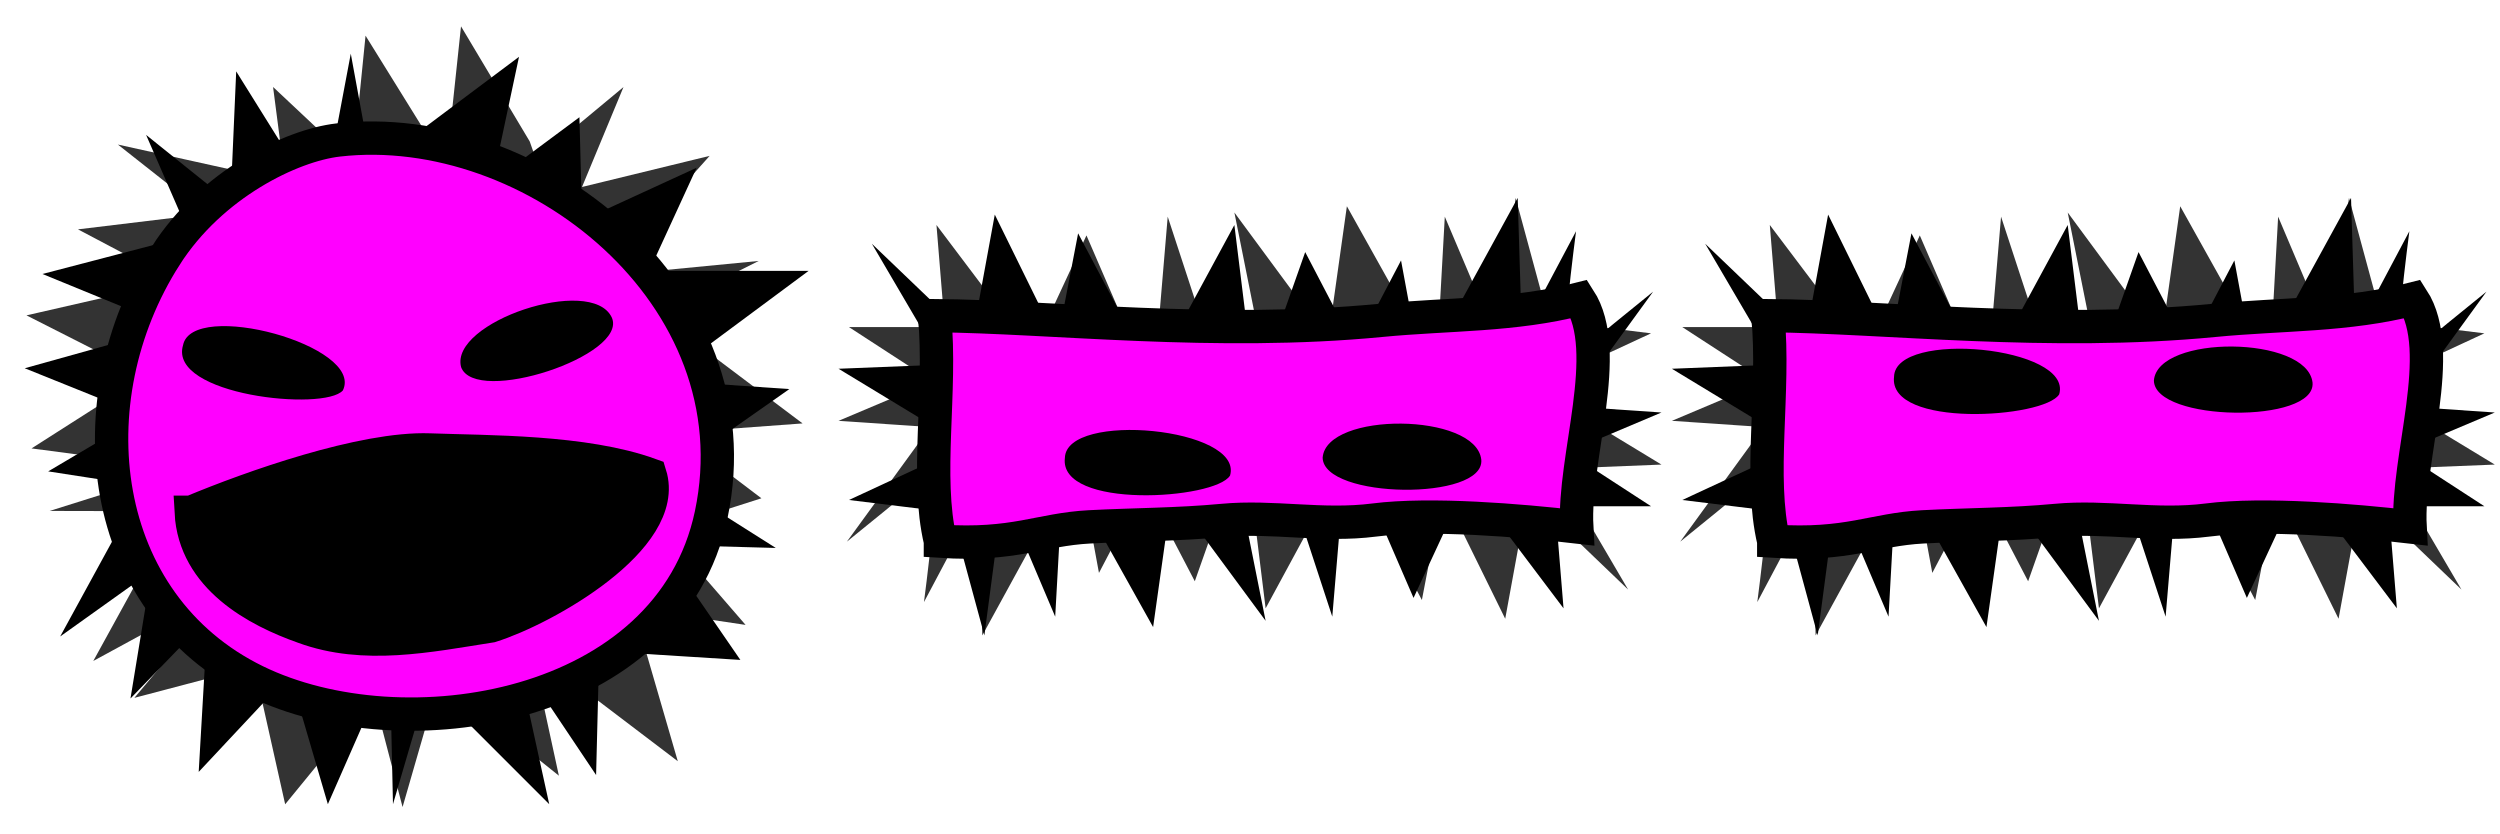
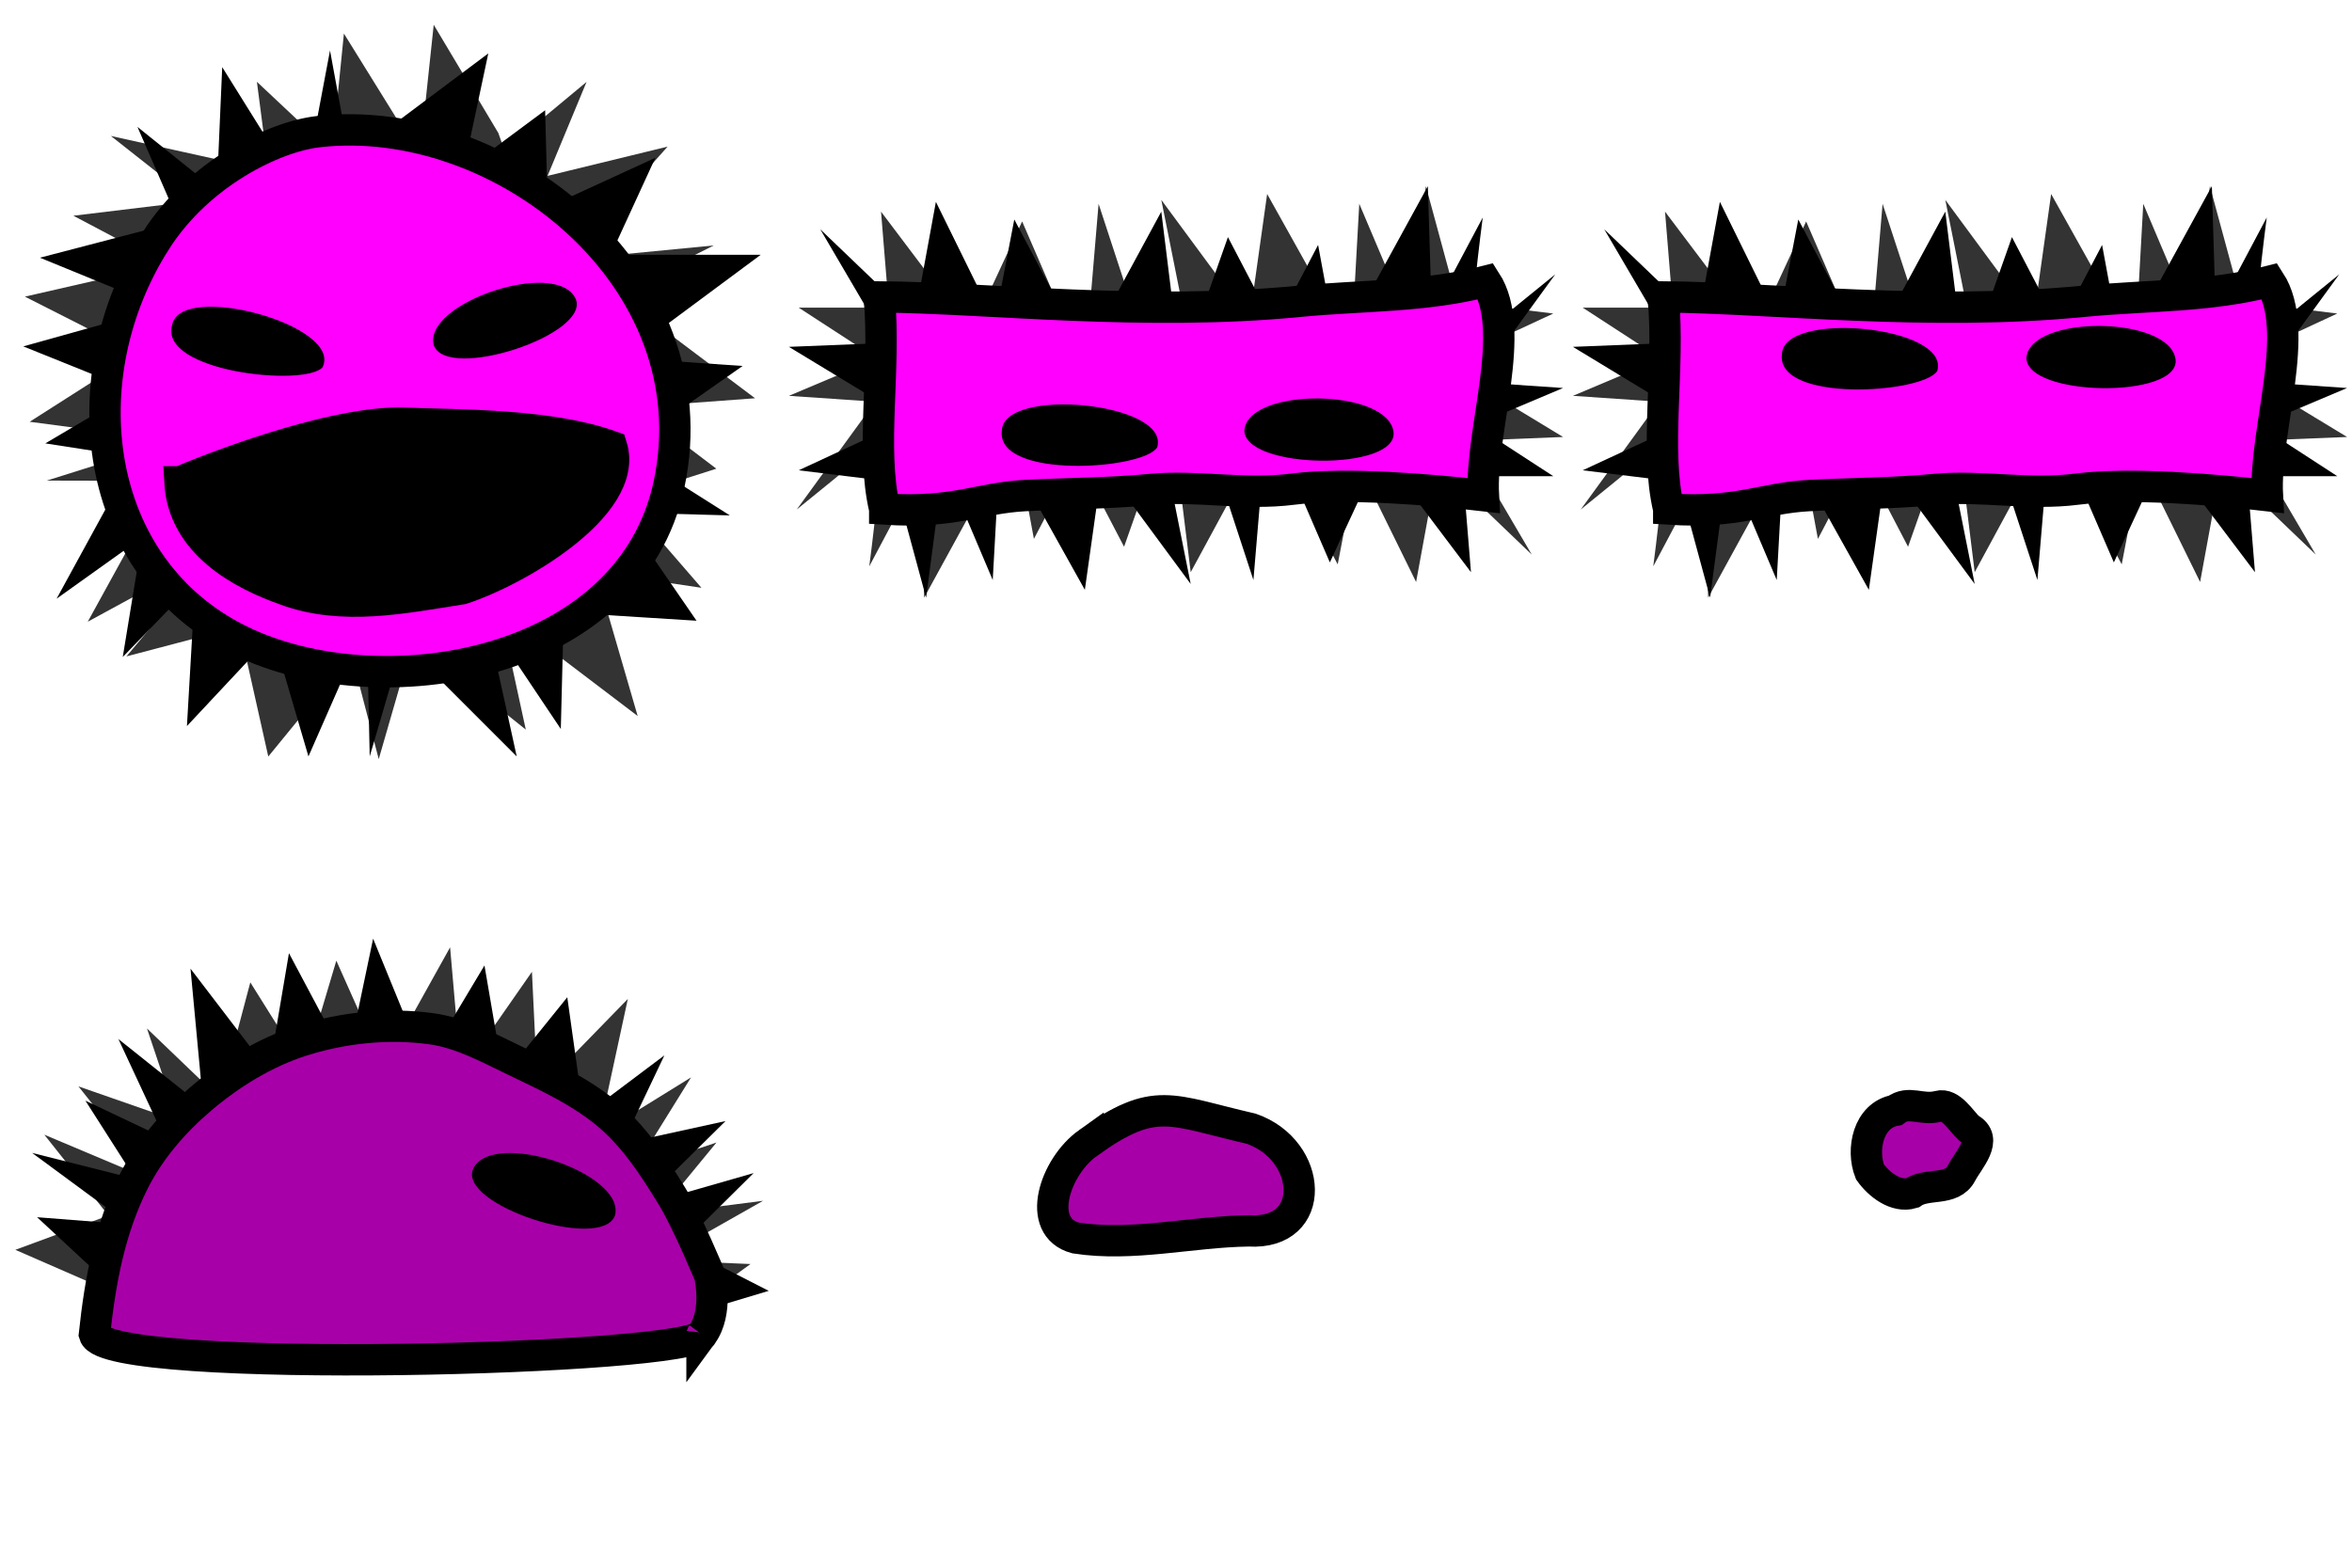
- <svg xmlns="http://www.w3.org/2000/svg" width="150" height="50" id="svg2" version="1.1">
+ <svg xmlns="http://www.w3.org/2000/svg" width="150" height="100" id="svg2" version="1.1">
  <defs id="defs4" />
-   <g id="layer1" transform="translate(0,-1002.362)">
-     <g id="g3976" transform="translate(-0.328125,50.18912)">
-       <path style="fill:#333333;fill-opacity:1;stroke:none" d="m 45.846,967.83 -9.401,0.91 6.462,-7.215 -7.658,1.867 2.488,-5.995 -5.243,4.355 -0.383,-1.093 -4.122,-6.905 -0.889,8.362 -4.839,-7.803 -0.76,7.576 -4.789,-4.498 0.738,5.676 -10.05,-2.221 5.277,4.161 -7.671,0.927 5.882,3.107 -8.971,2.054 7.138,3.621 -6.836,4.362 9.17,1.208 -8.08,2.543 7.555,0.017 -4.939,8.985 7.952,-4.328 -5.486,6.541 7.194,-1.895 1.853,8.281 5.306,-6.489 1.738,6.654 2.206,-7.638 7.173,5.758 -1.635,-7.53 8.77,6.661 -2.668,-9.183 6.735,1.004 -4.457,-5.148 -0.222,-0.651 5.628,-1.798 -5.177,-3.93 7.647,-0.562 -8.83,-6.644 6.193,-3.101 z" id="path3960" />
-       <path id="path3954" transform="translate(0,952.3622)" d="m 21.375,3.031 -1.75,9.281 -5.125,-8.219 -0.344,7.875 -5.062,-4.062 2.719,6.25 -1.156,0.062 L 2.875,16.25 10.656,19.438 1.812,21.906 8.875,24.75 3.219,28.094 8.875,28.969 3.938,38 l 5.469,-3.906 -1.25,7.625 4.625,-4.781 L 12.25,46.125 17.719,40.281 20,48.062 l 3.719,-8.469 0.188,8.469 2.125,-7.25 7.25,7.25 -1.938,-8.844 4.75,7.094 0.188,-7.438 L 44.75,39.406 40,32.5 46.875,32.688 40.156,28.438 47.688,23.156 40,22.625 l 8.844,-6.562 -9.562,0 L 42.125,9.875 35.938,12.719 35.25,12.75 35.094,6.844 l -5.219,3.875 1.594,-7.5 -8.844,6.625 -1.25,-6.812 z" style="fill:#000000;fill-opacity:1;stroke:none" />
-       <path id="path3136" d="m 10.273,967.512 c -5.565,8.697 -4.114,20.89 5.399,25.536 8.847,4.321 24.839,1.776 27.328,-9.994 2.786,-13.172 -10.736,-23.822 -22.387,-22.481 -2.802,0.322 -7.588,2.638 -10.341,6.939 z" style="fill:#ff00ff;stroke:#000000;stroke-width:2;stroke-linecap:butt;stroke-linejoin:miter;stroke-miterlimit:4;stroke-opacity:1;stroke-dasharray:none" />
-       <path id="path3917" d="m 11.31,972.886 c -0.893,3.003 8.481,3.989 9.591,2.711 1.302,-2.689 -9.041,-5.485 -9.591,-2.711 z" style="fill:#000000;fill-opacity:1;stroke:none" />
-       <path id="path3919" d="m 37.033,971.216 c -1.227,-2.568 -9.737,0.288 -9.04,2.98 0.845,2.339 10.07,-0.697 9.04,-2.98 z" style="fill:#000000;fill-opacity:1;stroke:none" />
-       <path id="path3962" d="m 11.801,982.911 c 0.211,3.916 3.931,5.894 6.761,6.891 3.622,1.326 7.466,0.516 11.222,-0.073 3.277,-1.031 10.736,-5.265 9.548,-9.075 -3.95,-1.432 -9.747,-1.353 -13.221,-1.482 -3.984,-0.148 -10.718,2.234 -14.309,3.739 z" style="fill:#000000;fill-opacity:1;stroke:#000000;stroke-width:2;stroke-linecap:butt;stroke-linejoin:miter;stroke-miterlimit:4;stroke-opacity:1;stroke-dasharray:none" />
+   <g id="layer1" transform="translate(0,-952.3622)">
+     <g id="g3976-2" transform="translate(-0.328125,0.189125)">
+       <path style="fill:#333333;fill-opacity:1;stroke:none" d="m 45.846,967.83 -9.401,0.91 6.462,-7.215 -7.658,1.867 2.488,-5.995 -5.243,4.355 -0.383,-1.093 -4.122,-6.905 -0.889,8.362 -4.839,-7.803 -0.76,7.576 -4.789,-4.498 0.738,5.676 -10.05,-2.221 5.277,4.161 -7.671,0.927 5.882,3.107 -8.971,2.054 7.138,3.621 -6.836,4.362 9.17,1.208 -8.08,2.543 7.555,0.017 -4.939,8.985 7.952,-4.328 -5.486,6.541 7.194,-1.895 1.853,8.281 5.306,-6.489 1.738,6.654 2.206,-7.638 7.173,5.758 -1.635,-7.53 8.77,6.661 -2.668,-9.183 6.735,1.004 -4.457,-5.148 -0.222,-0.651 5.628,-1.798 -5.177,-3.93 7.647,-0.562 -8.83,-6.644 6.193,-3.101 z" id="path3960-7" />
+       <path id="path3954-5" transform="translate(0,952.3622)" d="m 21.375,3.031 -1.75,9.281 -5.125,-8.219 -0.344,7.875 -5.062,-4.062 2.719,6.25 -1.156,0.062 L 2.875,16.25 10.656,19.438 1.812,21.906 8.875,24.75 3.219,28.094 8.875,28.969 3.938,38 l 5.469,-3.906 -1.25,7.625 4.625,-4.781 L 12.25,46.125 17.719,40.281 20,48.062 l 3.719,-8.469 0.188,8.469 2.125,-7.25 7.25,7.25 -1.938,-8.844 4.75,7.094 0.188,-7.438 L 44.75,39.406 40,32.5 46.875,32.688 40.156,28.438 47.688,23.156 40,22.625 l 8.844,-6.562 -9.562,0 L 42.125,9.875 35.938,12.719 35.25,12.75 35.094,6.844 l -5.219,3.875 1.594,-7.5 -8.844,6.625 -1.25,-6.812 z" style="fill:#000000;fill-opacity:1;stroke:none" />
+       <path id="path3136-5" d="m 10.273,967.512 c -5.565,8.697 -4.114,20.89 5.399,25.536 8.847,4.321 24.839,1.776 27.328,-9.994 2.786,-13.172 -10.736,-23.822 -22.387,-22.481 -2.802,0.322 -7.588,2.638 -10.341,6.939 z" style="fill:#ff00ff;stroke:#000000;stroke-width:2;stroke-linecap:butt;stroke-linejoin:miter;stroke-miterlimit:4;stroke-opacity:1;stroke-dasharray:none" />
+       <path id="path3917-0" d="m 11.31,972.886 c -0.893,3.003 8.481,3.989 9.591,2.711 1.302,-2.689 -9.041,-5.485 -9.591,-2.711 z" style="fill:#000000;fill-opacity:1;stroke:none" />
+       <path id="path3919-9" d="m 37.033,971.216 c -1.227,-2.568 -9.737,0.288 -9.04,2.98 0.845,2.339 10.07,-0.697 9.04,-2.98 z" style="fill:#000000;fill-opacity:1;stroke:none" />
+       <path id="path3962-3" d="m 11.801,982.911 c 0.211,3.916 3.931,5.894 6.761,6.891 3.622,1.326 7.466,0.516 11.222,-0.073 3.277,-1.031 10.736,-5.265 9.548,-9.075 -3.95,-1.432 -9.747,-1.353 -13.221,-1.482 -3.984,-0.148 -10.718,2.234 -14.309,3.739 z" style="fill:#000000;fill-opacity:1;stroke:#000000;stroke-width:2;stroke-linecap:butt;stroke-linejoin:miter;stroke-miterlimit:4;stroke-opacity:1;stroke-dasharray:none" />
    </g>
-     <g id="g4556">
-       <path style="fill:#333333;fill-opacity:1;stroke:none" d="m 91.688,1031.987 -1.375,7.5 -3.75,-7.625 -1.25,6.5 -4.5,-8.5 -4.875,9 -1.25,-10.125 -3,8.5 -3,-5.75 -2.75,5.25 -1.25,-6.75 -5.75,10.5 -0.25,-8.125 -3.25,6.125 c 0,0 1.125,-8.5 0.5,-7.875 -0.625,0.625 -5.125,4.25 -5.125,4.25 l 5,-6.875 -5.5,-0.375 5.625,-2.375 -5,-3.25 5.75,0 -0.5,-6.125 5.75,7.625 3.25,-7 4,9.25 0.875,-10.375 2.375,7.25 3,-0.625 -1.375,-6.875 5.625,7.625 1.125,-8 5.375,9.625 0.5,-9 3.125,7.375 1.125,-8.5 2,7.375 6.125,0.75 -7,3.25 7.625,4.625 -6.25,0.25 4.25,7.25 z" id="path4504" />
-       <path id="path4502" d="m 58.312,1022.737 1.375,-7.5 3.75,7.625 1.25,-6.5 4.5,8.5 4.875,-9 1.25,10.125 3,-8.5 3,5.75 2.75,-5.25 1.25,6.75 5.75,-10.5 0.25,8.125 3.25,-6.125 c 0,0 -1.125,8.5 -0.5,7.875 0.625,-0.625 5.125,-4.25 5.125,-4.25 l -5,6.875 5.5,0.375 -5.625,2.375 5,3.25 -5.75,0 0.5,6.125 -5.75,-7.625 -3.25,7 -4,-9.25 -0.875,10.375 -2.375,-7.25 -3,0.625 1.375,6.875 -5.625,-7.625 -1.125,8 -5.375,-9.625 -0.5,9 -3.125,-7.375 -1.125,8.5 -2,-7.375 -6.125,-0.75 7,-3.25 -7.625,-4.625 6.25,-0.25 -4.25,-7.25 z" style="fill:#000000;fill-opacity:1;stroke:none" />
-       <path id="path4476" d="m 56.424,1034.835 c 4.471,0.289 5.952,-0.702 8.942,-0.861 2.668,-0.141 5.316,-0.134 7.991,-0.386 3.031,-0.286 5.983,0.375 9.094,-0.024 3.371,-0.432 8.787,0.022 12.154,0.41 -0.226,-4.152 2.206,-10.491 0.151,-13.669 -3.9,1.01 -7.854,0.887 -11.904,1.279 -9.923,0.96 -19.782,-0.225 -26.778,-0.285 0.437,4.584 -0.571,9.653 0.35,13.535 z" style="fill:#ff00ff;stroke:#000000;stroke-width:2;stroke-linecap:butt;stroke-linejoin:miter;stroke-miterlimit:4;stroke-opacity:1;stroke-dasharray:none" />
-       <path style="fill:#000000;fill-opacity:1;stroke:none" d="m 63.893,1029.836 c -0.375,3.111 9.032,2.505 9.91,1.058 0.831,-2.869 -9.835,-3.885 -9.91,-1.058 z" id="path3917-4" />
-       <path style="fill:#000000;fill-opacity:1;stroke:none" d="m 88.877,1029.939 c -0.326,-2.828 -9.302,-2.892 -9.518,-0.119 0.039,2.486 9.75,2.613 9.518,0.119 z" id="path3919-7" />
+     <g transform="translate(0,-50.00003)" id="g4556-2">
+       <path style="fill:#333333;fill-opacity:1;stroke:none" d="m 91.688,1031.987 -1.375,7.5 -3.75,-7.625 -1.25,6.5 -4.5,-8.5 -4.875,9 -1.25,-10.125 -3,8.5 -3,-5.75 -2.75,5.25 -1.25,-6.75 -5.75,10.5 -0.25,-8.125 -3.25,6.125 c 0,0 1.125,-8.5 0.5,-7.875 -0.625,0.625 -5.125,4.25 -5.125,4.25 l 5,-6.875 -5.5,-0.375 5.625,-2.375 -5,-3.25 5.75,0 -0.5,-6.125 5.75,7.625 3.25,-7 4,9.25 0.875,-10.375 2.375,7.25 3,-0.625 -1.375,-6.875 5.625,7.625 1.125,-8 5.375,9.625 0.5,-9 3.125,7.375 1.125,-8.5 2,7.375 6.125,0.75 -7,3.25 7.625,4.625 -6.25,0.25 4.25,7.25 z" id="path4504-5" />
+       <path id="path4502-2" d="m 58.312,1022.737 1.375,-7.5 3.75,7.625 1.25,-6.5 4.5,8.5 4.875,-9 1.25,10.125 3,-8.5 3,5.75 2.75,-5.25 1.25,6.75 5.75,-10.5 0.25,8.125 3.25,-6.125 c 0,0 -1.125,8.5 -0.5,7.875 0.625,-0.625 5.125,-4.25 5.125,-4.25 l -5,6.875 5.5,0.375 -5.625,2.375 5,3.25 -5.75,0 0.5,6.125 -5.75,-7.625 -3.25,7 -4,-9.25 -0.875,10.375 -2.375,-7.25 -3,0.625 1.375,6.875 -5.625,-7.625 -1.125,8 -5.375,-9.625 -0.5,9 -3.125,-7.375 -1.125,8.5 -2,-7.375 -6.125,-0.75 7,-3.25 -7.625,-4.625 6.25,-0.25 -4.25,-7.25 z" style="fill:#000000;fill-opacity:1;stroke:none" />
+       <path id="path4476-92" d="m 56.424,1034.835 c 4.471,0.289 5.952,-0.702 8.942,-0.861 2.668,-0.141 5.316,-0.134 7.991,-0.386 3.031,-0.286 5.983,0.375 9.094,-0.024 3.371,-0.432 8.787,0.022 12.154,0.41 -0.226,-4.152 2.206,-10.491 0.151,-13.669 -3.9,1.01 -7.854,0.887 -11.904,1.279 -9.923,0.96 -19.782,-0.225 -26.778,-0.285 0.437,4.584 -0.571,9.653 0.35,13.535 z" style="fill:#ff00ff;stroke:#000000;stroke-width:2;stroke-linecap:butt;stroke-linejoin:miter;stroke-miterlimit:4;stroke-opacity:1;stroke-dasharray:none" />
+       <path style="fill:#000000;fill-opacity:1;stroke:none" d="m 63.893,1029.836 c -0.375,3.111 9.032,2.505 9.91,1.058 0.831,-2.869 -9.835,-3.885 -9.91,-1.058 z" id="path3917-4-6" />
+       <path style="fill:#000000;fill-opacity:1;stroke:none" d="m 88.877,1029.939 c -0.326,-2.828 -9.302,-2.892 -9.518,-0.119 0.039,2.486 9.75,2.613 9.518,0.119 z" id="path3919-7-7" />
    </g>
-     <g transform="translate(50,0)" id="g4556-7">
-       <path style="fill:#333333;fill-opacity:1;stroke:none" d="m 91.688,1031.987 -1.375,7.5 -3.75,-7.625 -1.25,6.5 -4.5,-8.5 -4.875,9 -1.25,-10.125 -3,8.5 -3,-5.75 -2.75,5.25 -1.25,-6.75 -5.75,10.5 -0.25,-8.125 -3.25,6.125 c 0,0 1.125,-8.5 0.5,-7.875 -0.625,0.625 -5.125,4.25 -5.125,4.25 l 5,-6.875 -5.5,-0.375 5.625,-2.375 -5,-3.25 5.75,0 -0.5,-6.125 5.75,7.625 3.25,-7 4,9.25 0.875,-10.375 2.375,7.25 3,-0.625 -1.375,-6.875 5.625,7.625 1.125,-8 5.375,9.625 0.5,-9 3.125,7.375 1.125,-8.5 2,7.375 6.125,0.75 -7,3.25 7.625,4.625 -6.25,0.25 4.25,7.25 z" id="path4504-2" />
-       <path id="path4502-3" d="m 58.312,1022.737 1.375,-7.5 3.75,7.625 1.25,-6.5 4.5,8.5 4.875,-9 1.25,10.125 3,-8.5 3,5.75 2.75,-5.25 1.25,6.75 5.75,-10.5 0.25,8.125 3.25,-6.125 c 0,0 -1.125,8.5 -0.5,7.875 0.625,-0.625 5.125,-4.25 5.125,-4.25 l -5,6.875 5.5,0.375 -5.625,2.375 5,3.25 -5.75,0 0.5,6.125 -5.75,-7.625 -3.25,7 -4,-9.25 -0.875,10.375 -2.375,-7.25 -3,0.625 1.375,6.875 -5.625,-7.625 -1.125,8 -5.375,-9.625 -0.5,9 -3.125,-7.375 -1.125,8.5 -2,-7.375 -6.125,-0.75 7,-3.25 -7.625,-4.625 6.25,-0.25 -4.25,-7.25 z" style="fill:#000000;fill-opacity:1;stroke:none" />
-       <path id="path4476-9" d="m 56.424,1034.835 c 4.471,0.289 5.952,-0.702 8.942,-0.861 2.668,-0.141 5.316,-0.134 7.991,-0.386 3.031,-0.286 5.983,0.375 9.094,-0.024 3.371,-0.432 8.787,0.022 12.154,0.41 -0.226,-4.152 2.206,-10.491 0.151,-13.669 -3.9,1.01 -7.854,0.887 -11.904,1.279 -9.923,0.96 -19.782,-0.225 -26.778,-0.285 0.437,4.584 -0.571,9.653 0.35,13.535 z" style="fill:#ff00ff;stroke:#000000;stroke-width:2;stroke-linecap:butt;stroke-linejoin:miter;stroke-miterlimit:4;stroke-opacity:1;stroke-dasharray:none" />
+     <g transform="translate(50,-50.00003)" id="g4556-7-4">
+       <path style="fill:#333333;fill-opacity:1;stroke:none" d="m 91.688,1031.987 -1.375,7.5 -3.75,-7.625 -1.25,6.5 -4.5,-8.5 -4.875,9 -1.25,-10.125 -3,8.5 -3,-5.75 -2.75,5.25 -1.25,-6.75 -5.75,10.5 -0.25,-8.125 -3.25,6.125 c 0,0 1.125,-8.5 0.5,-7.875 -0.625,0.625 -5.125,4.25 -5.125,4.25 l 5,-6.875 -5.5,-0.375 5.625,-2.375 -5,-3.25 5.75,0 -0.5,-6.125 5.75,7.625 3.25,-7 4,9.25 0.875,-10.375 2.375,7.25 3,-0.625 -1.375,-6.875 5.625,7.625 1.125,-8 5.375,9.625 0.5,-9 3.125,7.375 1.125,-8.5 2,7.375 6.125,0.75 -7,3.25 7.625,4.625 -6.25,0.25 4.25,7.25 z" id="path4504-2-2" />
+       <path id="path4502-3-7" d="m 58.312,1022.737 1.375,-7.5 3.75,7.625 1.25,-6.5 4.5,8.5 4.875,-9 1.25,10.125 3,-8.5 3,5.75 2.75,-5.25 1.25,6.75 5.75,-10.5 0.25,8.125 3.25,-6.125 c 0,0 -1.125,8.5 -0.5,7.875 0.625,-0.625 5.125,-4.25 5.125,-4.25 l -5,6.875 5.5,0.375 -5.625,2.375 5,3.25 -5.75,0 0.5,6.125 -5.75,-7.625 -3.25,7 -4,-9.25 -0.875,10.375 -2.375,-7.25 -3,0.625 1.375,6.875 -5.625,-7.625 -1.125,8 -5.375,-9.625 -0.5,9 -3.125,-7.375 -1.125,8.5 -2,-7.375 -6.125,-0.75 7,-3.25 -7.625,-4.625 6.25,-0.25 -4.25,-7.25 z" style="fill:#000000;fill-opacity:1;stroke:none" />
+       <path id="path4476-9-4" d="m 56.424,1034.835 c 4.471,0.289 5.952,-0.702 8.942,-0.861 2.668,-0.141 5.316,-0.134 7.991,-0.386 3.031,-0.286 5.983,0.375 9.094,-0.024 3.371,-0.432 8.787,0.022 12.154,0.41 -0.226,-4.152 2.206,-10.491 0.151,-13.669 -3.9,1.01 -7.854,0.887 -11.904,1.279 -9.923,0.96 -19.782,-0.225 -26.778,-0.285 0.437,4.584 -0.571,9.653 0.35,13.535 z" style="fill:#ff00ff;stroke:#000000;stroke-width:2;stroke-linecap:butt;stroke-linejoin:miter;stroke-miterlimit:4;stroke-opacity:1;stroke-dasharray:none" />
    </g>
-     <path style="fill:#000000;fill-opacity:1;stroke:none" d="m 113.643,1024.961 c -0.375,3.111 9.032,2.505 9.91,1.058 0.831,-2.869 -9.835,-3.885 -9.91,-1.058 z" id="path3917-4-0" />
-     <path style="fill:#000000;fill-opacity:1;stroke:none" d="m 138.752,1025.314 c -0.326,-2.828 -9.302,-2.892 -9.518,-0.119 0.039,2.486 9.75,2.613 9.518,0.119 z" id="path3919-7-0" />
+     <path style="fill:#000000;fill-opacity:1;stroke:none" d="m 113.643,974.961 c -0.375,3.111 9.032,2.505 9.91,1.058 0.831,-2.869 -9.835,-3.885 -9.91,-1.058 z" id="path3917-4-0-0" />
+     <path style="fill:#000000;fill-opacity:1;stroke:none" d="m 138.752,975.314 c -0.326,-2.828 -9.302,-2.892 -9.518,-0.119 0.039,2.486 9.75,2.613 9.518,0.119 z" id="path3919-7-0-1" />
+     <g id="g4616" transform="matrix(-1,0,0,1,53.59477,2.301131)">
+       <path id="path4581" d="m 42.238,1021.574 1.984,-5.909 -4.634,4.443 -1.957,-7.384 -3.439,5.495 -2.047,-6.879 -3.018,6.766 -4.237,-7.616 -0.702,8.048 -4.518,-6.487 -0.366,7.634 -5.75,-5.904 1.871,8.655 -5.902,-3.65 3.682,5.931 -5.302,-1.775 3.763,4.577 -6.737,-0.862 6.686,3.789 -5.884,0.245 4.866,3.535 36.25,-1.923 5.771,-2.518 -5.939,-2.189 4.089,-5.155 -6.957,2.932 4.78,-6.013 z" style="fill:#333333;fill-opacity:1;stroke:none" />
+       <path style="fill:#000000;fill-opacity:1;stroke:none" d="m 13.898,1023.01 -2.675,-5.63 5.131,3.858 1.062,-7.565 4.07,5.045 1.211,-7.074 3.804,6.358 3.298,-8.067 1.657,7.907 3.711,-6.98 1.274,7.536 5.004,-6.548 -0.825,8.817 5.424,-4.328 -2.948,6.327 5.052,-2.395 -3.189,4.993 6.586,-1.66 -6.186,4.56 5.871,-0.459 -4.409,4.091 -36.22,2.417 -6.031,-1.811 5.636,-2.882 -4.675,-4.63 7.257,2.081 -5.464,-5.399 z" id="path4502-2-0" />
+       <path id="path4024" d="m 8.823,1035.185 c 0.375,1.625 38,2.625 38.75,0 -0.375,-3.5 -0.993,-6.752 -2.5,-9.75 -1.011,-2.012 -2.538,-3.788 -4.25,-5.25 -1.902,-1.624 -4.116,-2.994 -6.5,-3.75 -2.632,-0.834 -5.514,-1.126 -8.25,-0.75 -1.855,0.255 -3.562,1.189 -5.25,2 -2.175,1.045 -4.43,2.074 -6.237,3.672 -1.58,1.397 -2.752,3.219 -3.854,5.018 -0.976,1.593 -2.409,5.061 -2.409,5.061 0,0 -0.539,2.338 0.5,3.75 z" style="fill:#a800a8;fill-opacity:1;stroke:#000000;stroke-width:2;stroke-linecap:butt;stroke-linejoin:miter;stroke-miterlimit:4;stroke-opacity:1;stroke-dasharray:none" />
+       <path style="fill:#000000;fill-opacity:1;stroke:none" d="m 23.415,1024.613 c -1.227,-2.568 -9.737,0.288 -9.04,2.98 0.845,2.339 10.07,-0.697 9.04,-2.98 z" id="path3919-9-5" />
+     </g>
+     <path style="fill:#a800a8;fill-opacity:1;stroke:#000000;stroke-width:2;stroke-linecap:butt;stroke-linejoin:miter;stroke-miterlimit:4;stroke-opacity:1;stroke-dasharray:none" d="m 69.394,1025.266 c 4.291,-3.062 5.213,-2.097 10.407,-0.904 3.945,1.376 4.26,6.785 -0.157,6.515 -3.681,0.048 -7.375,1.016 -11.043,0.454 -2.604,-0.693 -1.339,-4.544 0.793,-6.066 z" id="path4583" />
+     <path style="fill:#a800a8;fill-opacity:1;stroke:#000000;stroke-width:2;stroke-linecap:butt;stroke-linejoin:miter;stroke-miterlimit:4;stroke-opacity:1;stroke-dasharray:none" d="m 123.628,1022.931 c -1.087,0.291 -1.891,-0.408 -2.759,0.256 -1.724,0.311 -2.171,2.507 -1.613,3.925 0.565,0.798 1.654,1.662 2.693,1.348 0.926,-0.675 2.536,-0.083 3.137,-1.253 0.465,-0.884 1.764,-2.189 0.484,-2.873 -0.522,-0.494 -1.156,-1.614 -1.942,-1.403 z" id="path4622" />
  </g>
</svg>
